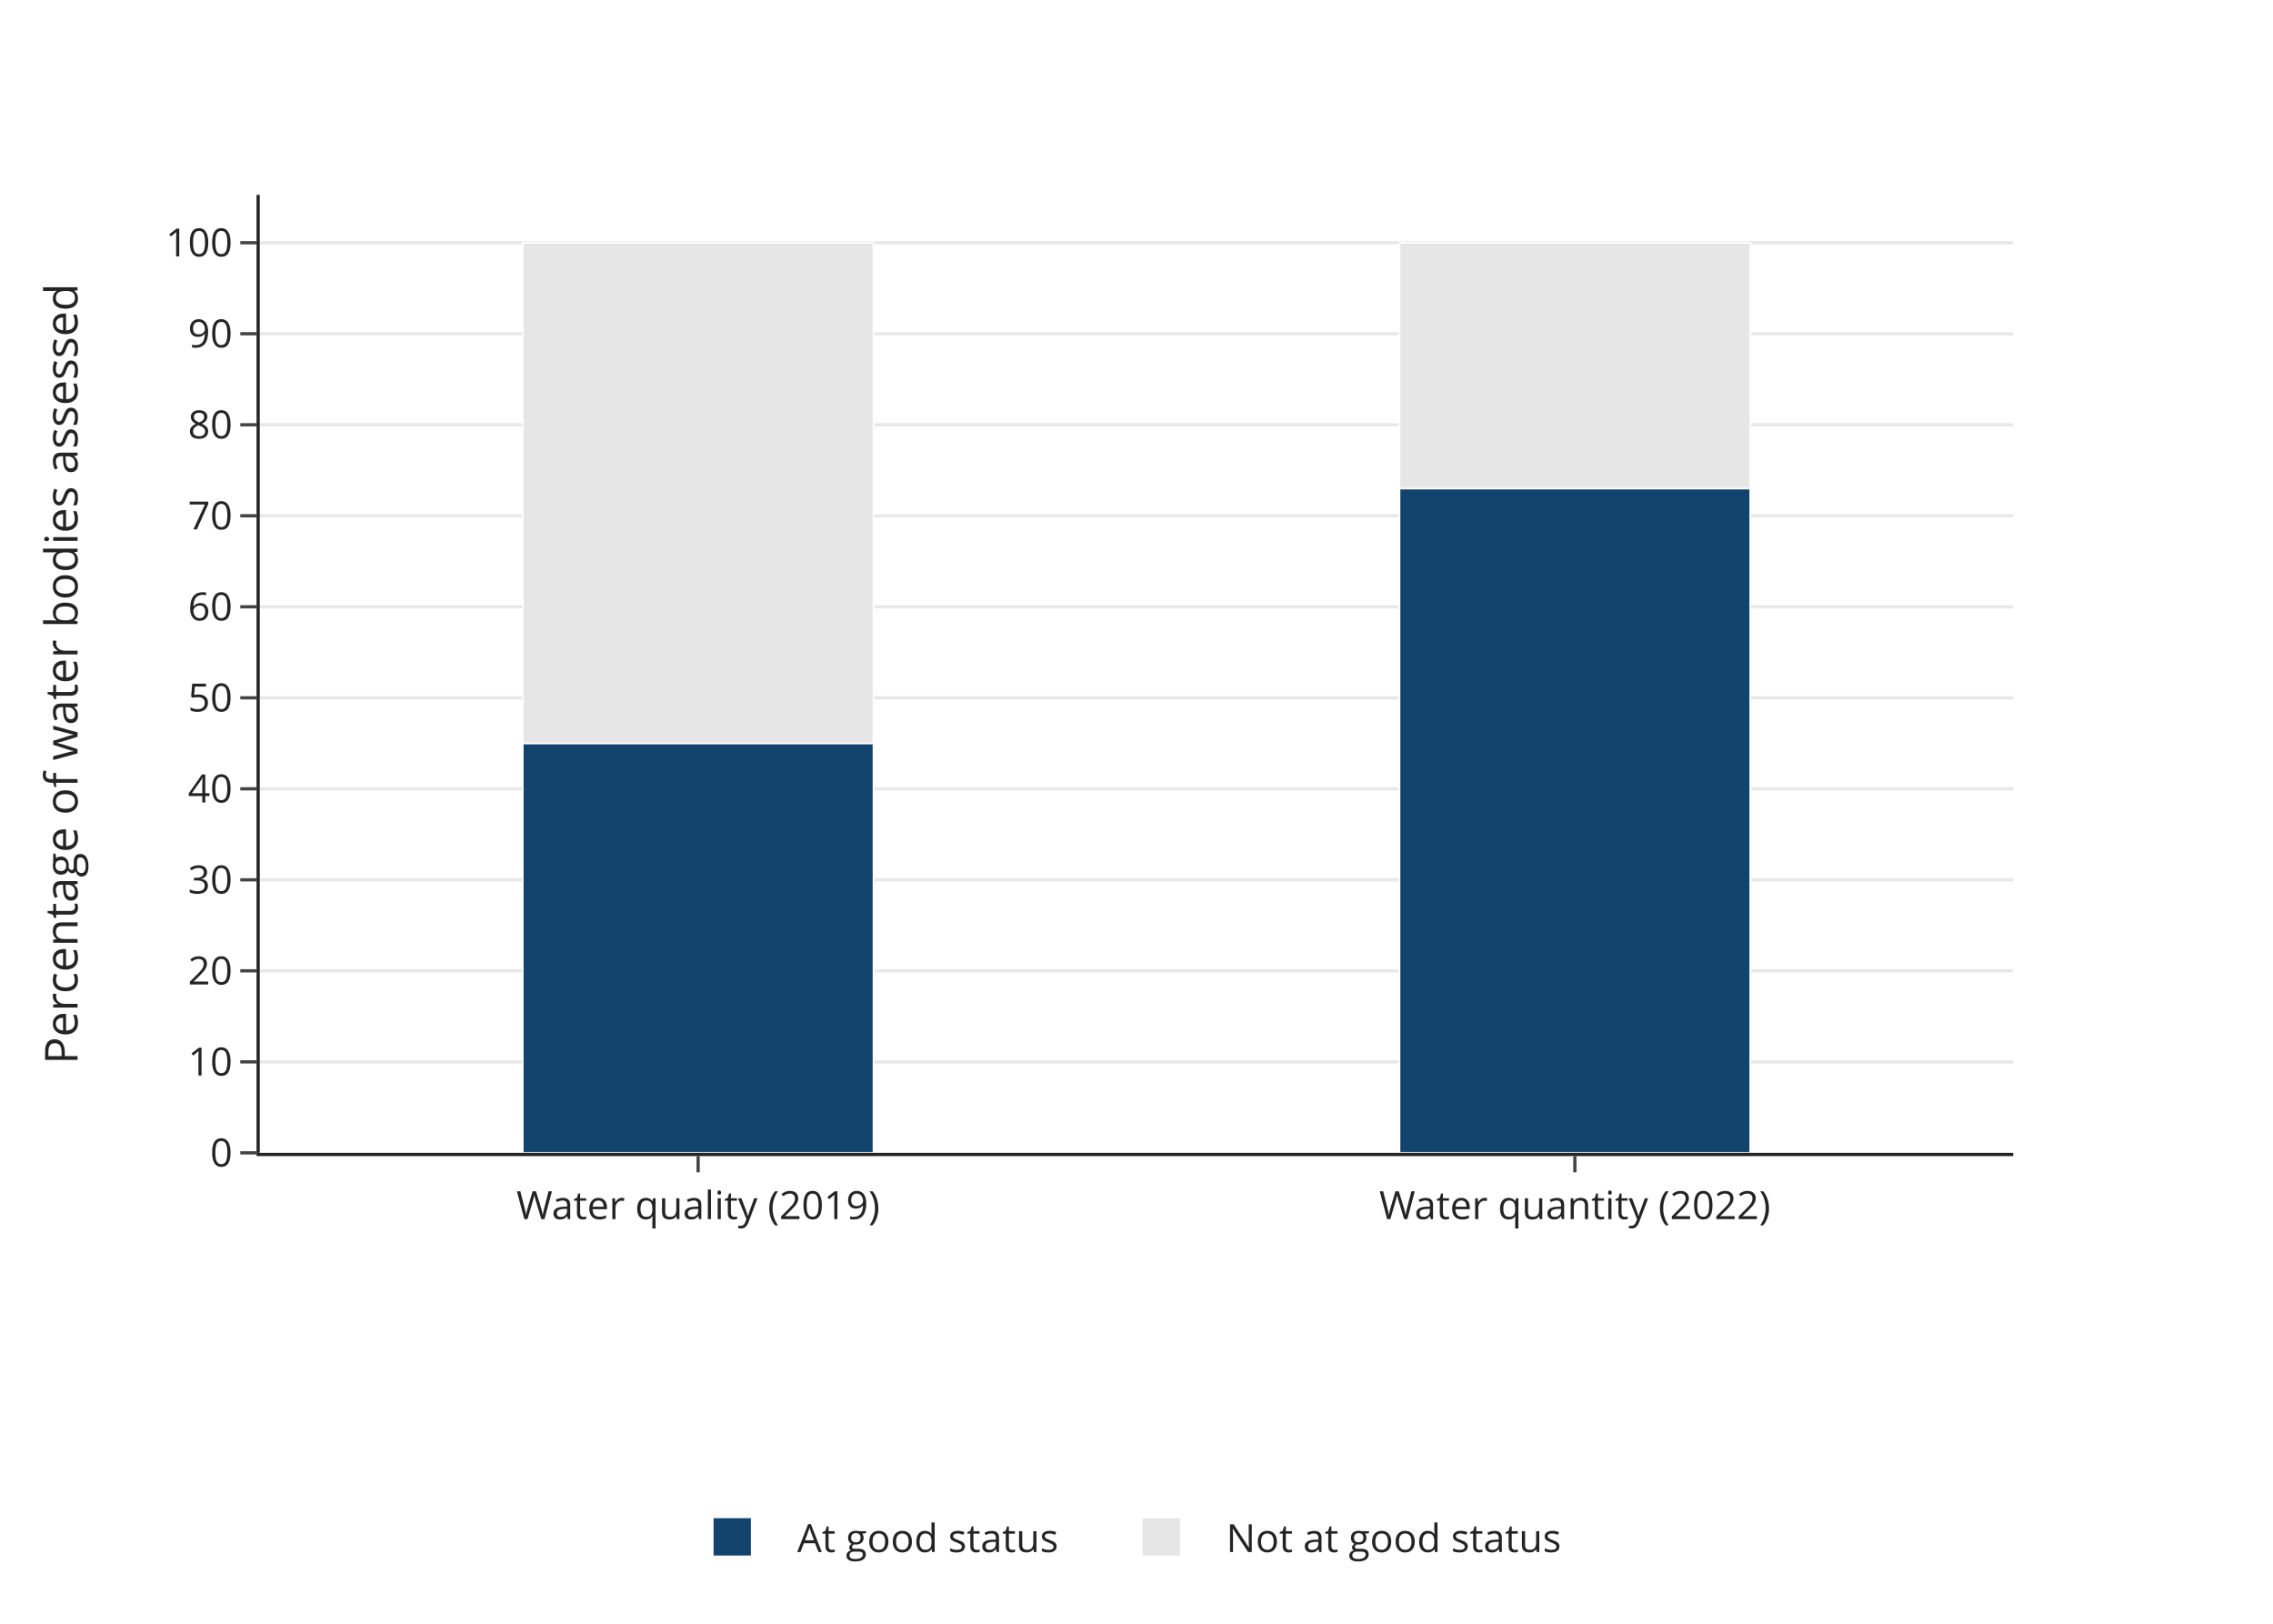
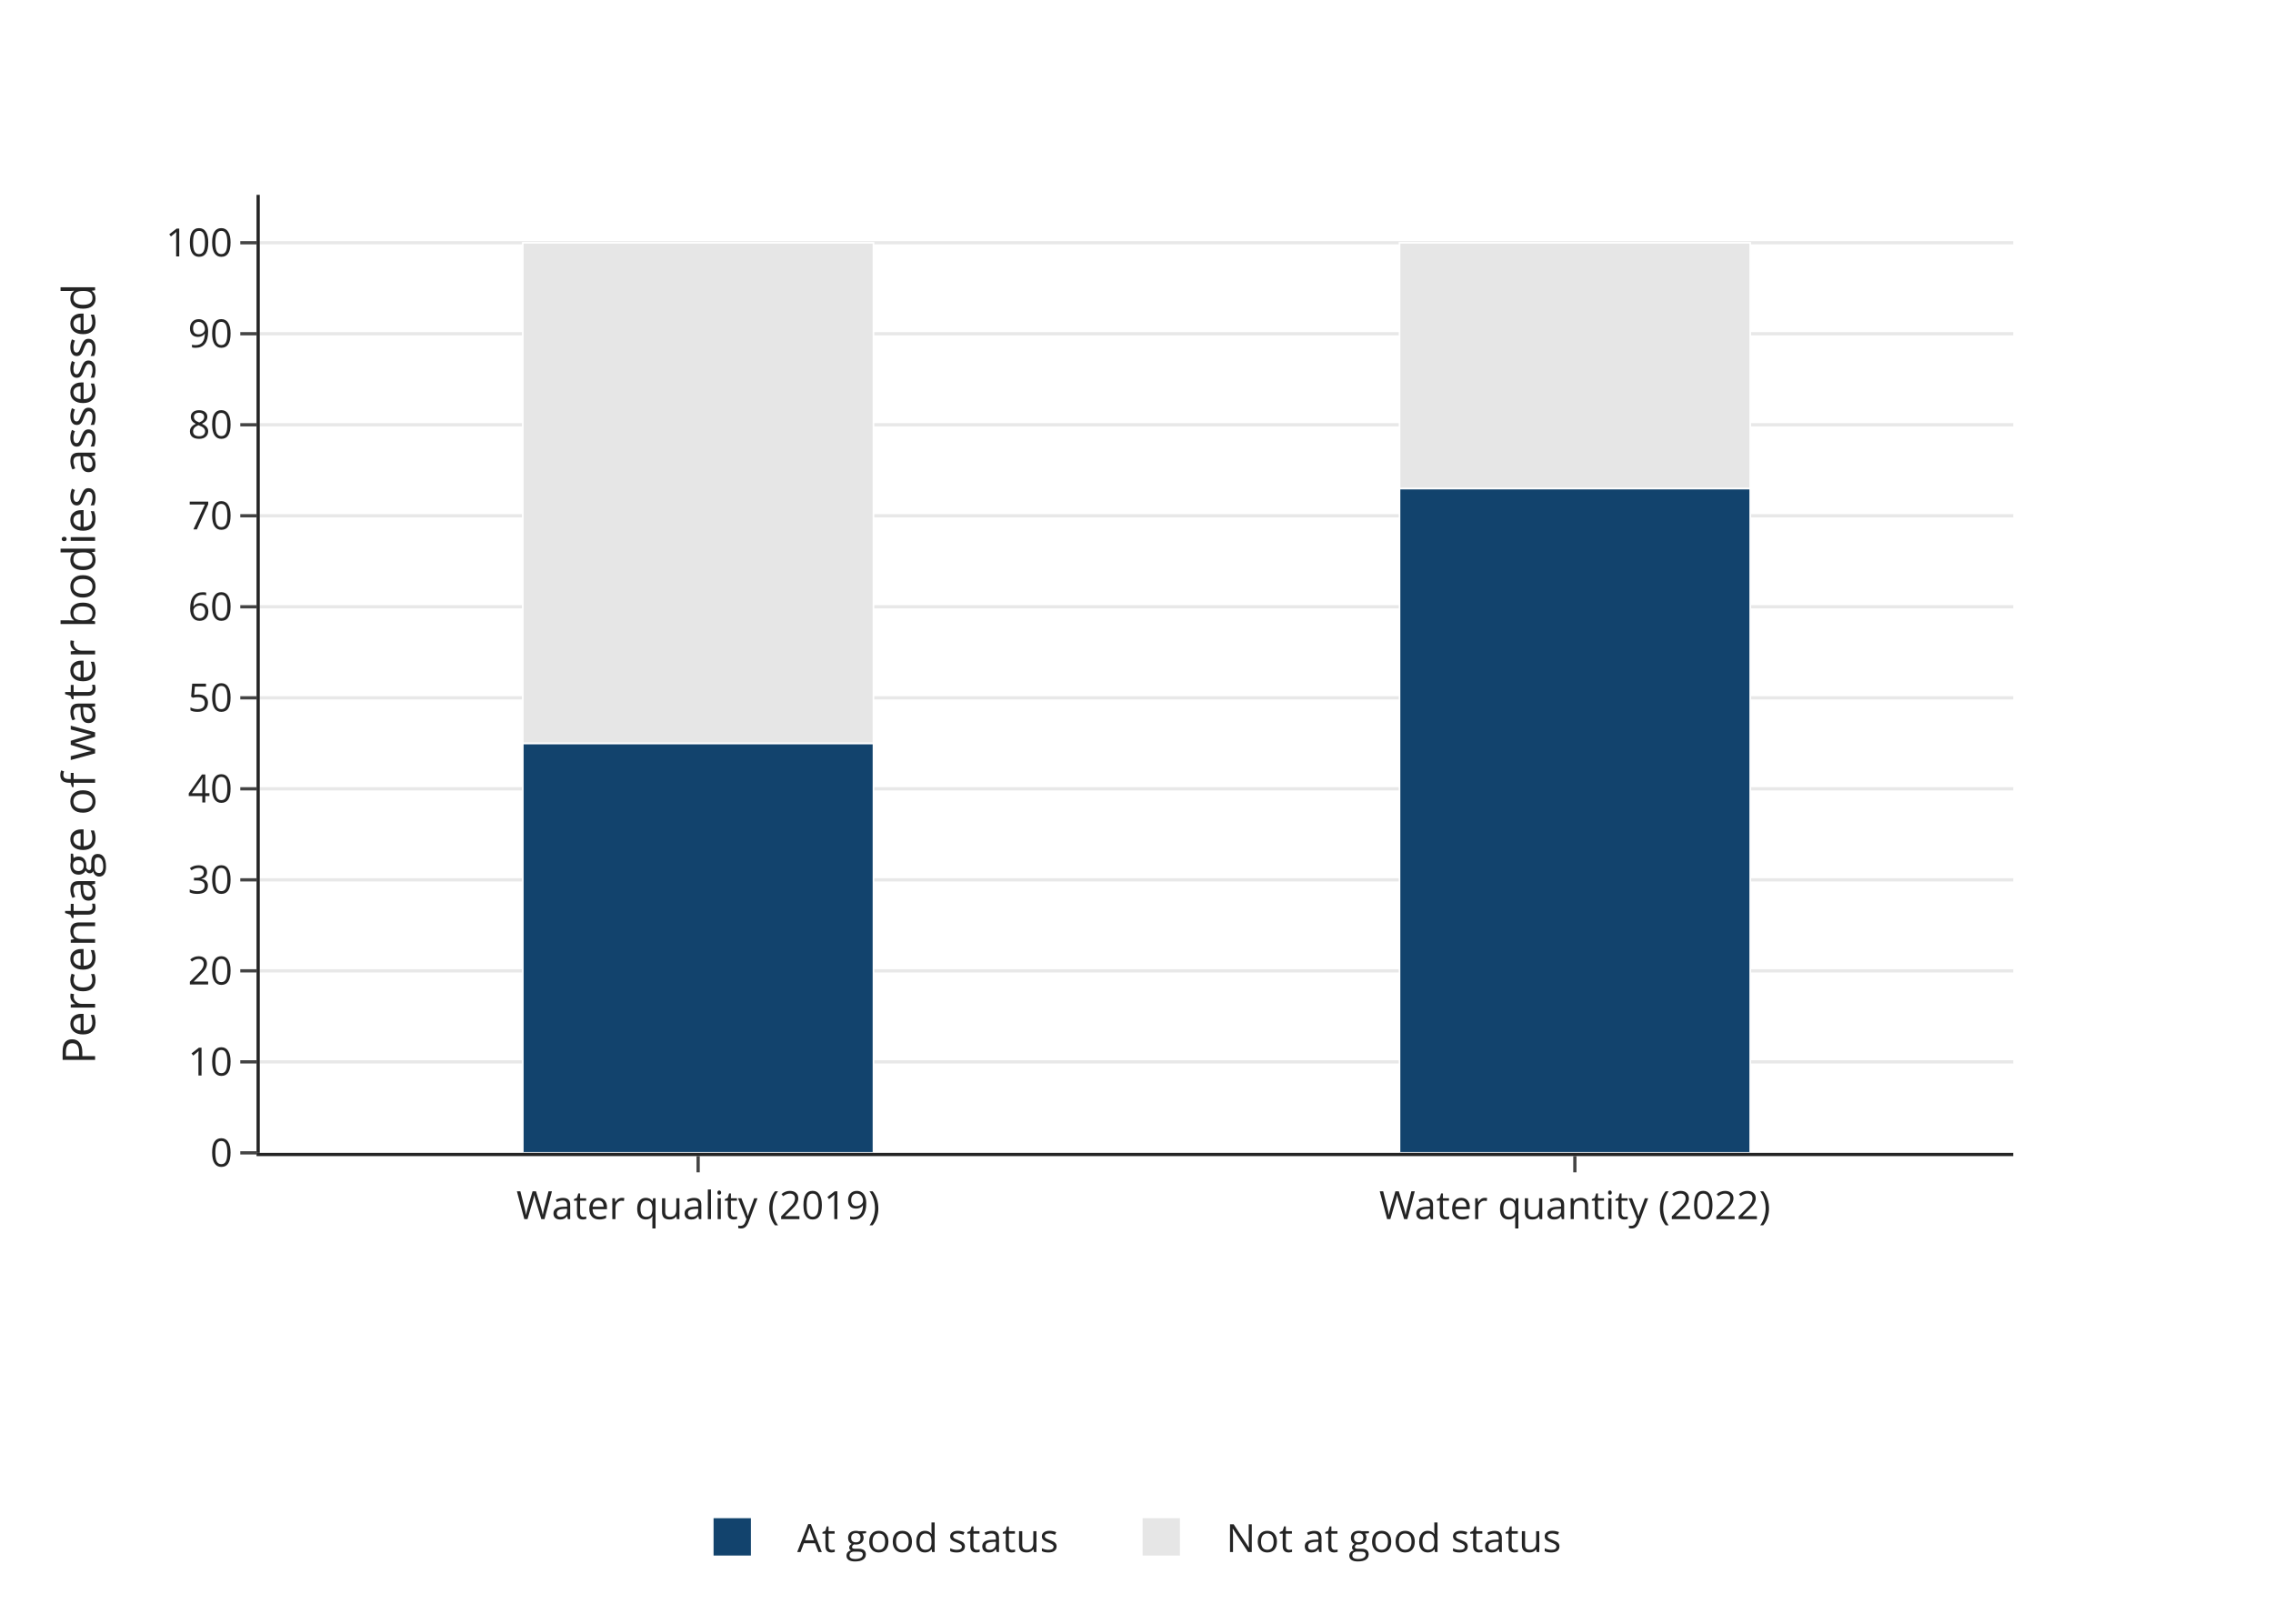
<svg xmlns="http://www.w3.org/2000/svg" class="main-svg" width="700" height="500" style="" viewBox="0 0 700 500">
  <rect x="0" y="0" width="700" height="500" style="fill: rgb(255, 255, 255); fill-opacity: 1;" />
-   <defs id="defs-71e48b">
+   <defs id="defs-0aa70f">
    <g class="clips">
-       <clipPath id="clip71e48bxyplot" class="plotclip">
+       <clipPath id="clip0aa70fxyplot" class="plotclip">
        <rect width="540" height="295" />
      </clipPath>
-       <clipPath class="axesclip" id="clip71e48bx">
+       <clipPath class="axesclip" id="clip0aa70fx">
        <rect x="80" y="0" width="540" height="500" />
      </clipPath>
-       <clipPath class="axesclip" id="clip71e48by">
+       <clipPath class="axesclip" id="clip0aa70fy">
        <rect x="0" y="60" width="700" height="295" />
      </clipPath>
-       <clipPath class="axesclip" id="clip71e48bxy">
+       <clipPath class="axesclip" id="clip0aa70fxy">
        <rect x="80" y="60" width="540" height="295" />
      </clipPath>
    </g>
    <g class="gradients" />
    <g class="patterns" />
  </defs>
  <g class="bglayer" />
  <g class="layer-below">
    <g class="imagelayer" />
    <g class="shapelayer" />
  </g>
  <g class="cartesianlayer">
    <g class="subplot xy">
      <g class="layer-subplot">
        <g class="shapelayer" />
        <g class="imagelayer" />
      </g>
      <g class="minor-gridlayer">
        <g class="x" />
        <g class="y" />
      </g>
      <g class="gridlayer">
        <g class="x" />
        <g class="y">
          <path class="ygrid crisp" transform="translate(0,326.98)" d="M80,0h540" style="stroke: rgb(232, 232, 232); stroke-opacity: 1; stroke-width: 1px;" />
          <path class="ygrid crisp" transform="translate(0,298.95)" d="M80,0h540" style="stroke: rgb(232, 232, 232); stroke-opacity: 1; stroke-width: 1px;" />
          <path class="ygrid crisp" transform="translate(0,270.93)" d="M80,0h540" style="stroke: rgb(232, 232, 232); stroke-opacity: 1; stroke-width: 1px;" />
          <path class="ygrid crisp" transform="translate(0,242.9)" d="M80,0h540" style="stroke: rgb(232, 232, 232); stroke-opacity: 1; stroke-width: 1px;" />
          <path class="ygrid crisp" transform="translate(0,214.88)" d="M80,0h540" style="stroke: rgb(232, 232, 232); stroke-opacity: 1; stroke-width: 1px;" />
          <path class="ygrid crisp" transform="translate(0,186.85)" d="M80,0h540" style="stroke: rgb(232, 232, 232); stroke-opacity: 1; stroke-width: 1px;" />
          <path class="ygrid crisp" transform="translate(0,158.82)" d="M80,0h540" style="stroke: rgb(232, 232, 232); stroke-opacity: 1; stroke-width: 1px;" />
          <path class="ygrid crisp" transform="translate(0,130.8)" d="M80,0h540" style="stroke: rgb(232, 232, 232); stroke-opacity: 1; stroke-width: 1px;" />
          <path class="ygrid crisp" transform="translate(0,102.77)" d="M80,0h540" style="stroke: rgb(232, 232, 232); stroke-opacity: 1; stroke-width: 1px;" />
          <path class="ygrid crisp" transform="translate(0,74.75)" d="M80,0h540" style="stroke: rgb(232, 232, 232); stroke-opacity: 1; stroke-width: 1px;" />
        </g>
      </g>
      <g class="zerolinelayer" />
+       <g class="layer-between">
+         <g class="shapelayer" />
+         <g class="imagelayer" />
+       </g>
      <path class="xlines-below" />
      <path class="ylines-below" />
      <g class="overlines-below" />
      <g class="xaxislayer-below" />
      <g class="yaxislayer-below" />
      <g class="overaxes-below" />
-       <g class="plot" transform="translate(80,60)" clip-path="url(#clip71e48bxyplot)">
+       <g class="plot" transform="translate(80,60)" clip-path="url(#clip0aa70fxyplot)">
        <g class="barlayer mlayer">
          <g class="trace bars" style="opacity: 1;">
            <g class="points">
              <g class="point">
-                 <path d="M81,295V168.89H189V295Z" style="vector-effect: non-scaling-stroke; opacity: 1; stroke-width: 0.5px; fill: rgb(18, 67, 109); fill-opacity: 1; stroke: rgb(255, 255, 255); stroke-opacity: 1;" />
-               </g>
-               <g class="point">
-                 <path d="M351,295V90.42H459V295Z" style="vector-effect: non-scaling-stroke; opacity: 1; stroke-width: 0.5px; fill: rgb(18, 67, 109); fill-opacity: 1; stroke: rgb(255, 255, 255); stroke-opacity: 1;" />
+                 <path d="M81,295V168.89H189V295Z" style="vector-effect: none; opacity: 1; stroke-width: 0.5px; fill: rgb(18, 67, 109); fill-opacity: 1; stroke: rgb(255, 255, 255); stroke-opacity: 1;" />
+               </g>
+               <g class="point">
+                 <path d="M351,295V90.42H459V295Z" style="vector-effect: none; opacity: 1; stroke-width: 0.5px; fill: rgb(18, 67, 109); fill-opacity: 1; stroke: rgb(255, 255, 255); stroke-opacity: 1;" />
              </g>
            </g>
          </g>
          <g class="trace bars" style="opacity: 1;">
            <g class="points">
              <g class="point">
-                 <path d="M81,168.89V14.75H189V168.89Z" style="vector-effect: non-scaling-stroke; opacity: 1; stroke-width: 0.5px; fill: rgb(230, 230, 230); fill-opacity: 1; stroke: rgb(255, 255, 255); stroke-opacity: 1;" />
-               </g>
-               <g class="point">
-                 <path d="M351,90.42V14.75H459V90.42Z" style="vector-effect: non-scaling-stroke; opacity: 1; stroke-width: 0.5px; fill: rgb(230, 230, 230); fill-opacity: 1; stroke: rgb(255, 255, 255); stroke-opacity: 1;" />
+                 <path d="M81,168.89V14.75H189V168.89Z" style="vector-effect: none; opacity: 1; stroke-width: 0.5px; fill: rgb(230, 230, 230); fill-opacity: 1; stroke: rgb(255, 255, 255); stroke-opacity: 1;" />
+               </g>
+               <g class="point">
+                 <path d="M351,90.42V14.75H459V90.42Z" style="vector-effect: none; opacity: 1; stroke-width: 0.5px; fill: rgb(230, 230, 230); fill-opacity: 1; stroke: rgb(255, 255, 255); stroke-opacity: 1;" />
              </g>
            </g>
          </g>
        </g>
      </g>
      <g class="overplot" />
      <path class="xlines-above crisp" d="M79,355.5H620" style="fill: none; stroke-width: 1px; stroke: rgb(36, 36, 36); stroke-opacity: 1;" />
      <path class="ylines-above crisp" d="M79.5,60V355" style="fill: none; stroke-width: 1px; stroke: rgb(36, 36, 36); stroke-opacity: 1;" />
      <g class="overlines-above" />
      <g class="xaxislayer-above">
        <path class="xtick ticks crisp" d="M0,356v5" transform="translate(215,0)" style="stroke: rgb(68, 68, 68); stroke-opacity: 1; stroke-width: 1px;" />
        <path class="xtick ticks crisp" d="M0,356v5" transform="translate(485,0)" style="stroke: rgb(68, 68, 68); stroke-opacity: 1; stroke-width: 1px;" />
        <g class="xtick">
          <text text-anchor="middle" x="0" y="375.4" transform="translate(215,0)" style="font-family: 'Open Sans', verdana, arial, sans-serif; font-size: 12px; fill: rgb(36, 36, 36); fill-opacity: 1; white-space: pre; opacity: 1;">Water quality (2019)</text>
        </g>
        <g class="xtick">
          <text text-anchor="middle" x="0" y="375.4" transform="translate(485,0)" style="font-family: 'Open Sans', verdana, arial, sans-serif; font-size: 12px; fill: rgb(36, 36, 36); fill-opacity: 1; white-space: pre; opacity: 1;">Water quantity (2022)</text>
        </g>
      </g>
      <g class="yaxislayer-above">
        <path class="ytick ticks crisp" d="M79,0h-5" transform="translate(0,355)" style="stroke: rgb(68, 68, 68); stroke-opacity: 1; stroke-width: 1px;" />
        <path class="ytick ticks crisp" d="M79,0h-5" transform="translate(0,326.98)" style="stroke: rgb(68, 68, 68); stroke-opacity: 1; stroke-width: 1px;" />
        <path class="ytick ticks crisp" d="M79,0h-5" transform="translate(0,298.95)" style="stroke: rgb(68, 68, 68); stroke-opacity: 1; stroke-width: 1px;" />
        <path class="ytick ticks crisp" d="M79,0h-5" transform="translate(0,270.93)" style="stroke: rgb(68, 68, 68); stroke-opacity: 1; stroke-width: 1px;" />
        <path class="ytick ticks crisp" d="M79,0h-5" transform="translate(0,242.9)" style="stroke: rgb(68, 68, 68); stroke-opacity: 1; stroke-width: 1px;" />
        <path class="ytick ticks crisp" d="M79,0h-5" transform="translate(0,214.88)" style="stroke: rgb(68, 68, 68); stroke-opacity: 1; stroke-width: 1px;" />
        <path class="ytick ticks crisp" d="M79,0h-5" transform="translate(0,186.85)" style="stroke: rgb(68, 68, 68); stroke-opacity: 1; stroke-width: 1px;" />
        <path class="ytick ticks crisp" d="M79,0h-5" transform="translate(0,158.82)" style="stroke: rgb(68, 68, 68); stroke-opacity: 1; stroke-width: 1px;" />
        <path class="ytick ticks crisp" d="M79,0h-5" transform="translate(0,130.8)" style="stroke: rgb(68, 68, 68); stroke-opacity: 1; stroke-width: 1px;" />
        <path class="ytick ticks crisp" d="M79,0h-5" transform="translate(0,102.77)" style="stroke: rgb(68, 68, 68); stroke-opacity: 1; stroke-width: 1px;" />
        <path class="ytick ticks crisp" d="M79,0h-5" transform="translate(0,74.75)" style="stroke: rgb(68, 68, 68); stroke-opacity: 1; stroke-width: 1px;" />
        <g class="ytick">
          <text text-anchor="end" x="71.6" y="4.2" transform="translate(0,355)" style="font-family: 'Open Sans', verdana, arial, sans-serif; font-size: 12px; fill: rgb(36, 36, 36); fill-opacity: 1; white-space: pre; opacity: 1;">0</text>
        </g>
        <g class="ytick">
          <text text-anchor="end" x="71.6" y="4.2" style="font-family: 'Open Sans', verdana, arial, sans-serif; font-size: 12px; fill: rgb(36, 36, 36); fill-opacity: 1; white-space: pre; opacity: 1;" transform="translate(0,326.98)">10</text>
        </g>
        <g class="ytick">
          <text text-anchor="end" x="71.6" y="4.2" style="font-family: 'Open Sans', verdana, arial, sans-serif; font-size: 12px; fill: rgb(36, 36, 36); fill-opacity: 1; white-space: pre; opacity: 1;" transform="translate(0,298.95)">20</text>
        </g>
        <g class="ytick">
          <text text-anchor="end" x="71.6" y="4.2" style="font-family: 'Open Sans', verdana, arial, sans-serif; font-size: 12px; fill: rgb(36, 36, 36); fill-opacity: 1; white-space: pre; opacity: 1;" transform="translate(0,270.93)">30</text>
        </g>
        <g class="ytick">
          <text text-anchor="end" x="71.6" y="4.2" style="font-family: 'Open Sans', verdana, arial, sans-serif; font-size: 12px; fill: rgb(36, 36, 36); fill-opacity: 1; white-space: pre; opacity: 1;" transform="translate(0,242.9)">40</text>
        </g>
        <g class="ytick">
          <text text-anchor="end" x="71.6" y="4.2" style="font-family: 'Open Sans', verdana, arial, sans-serif; font-size: 12px; fill: rgb(36, 36, 36); fill-opacity: 1; white-space: pre; opacity: 1;" transform="translate(0,214.88)">50</text>
        </g>
        <g class="ytick">
          <text text-anchor="end" x="71.6" y="4.2" style="font-family: 'Open Sans', verdana, arial, sans-serif; font-size: 12px; fill: rgb(36, 36, 36); fill-opacity: 1; white-space: pre; opacity: 1;" transform="translate(0,186.85)">60</text>
        </g>
        <g class="ytick">
          <text text-anchor="end" x="71.6" y="4.2" style="font-family: 'Open Sans', verdana, arial, sans-serif; font-size: 12px; fill: rgb(36, 36, 36); fill-opacity: 1; white-space: pre; opacity: 1;" transform="translate(0,158.82)">70</text>
        </g>
        <g class="ytick">
          <text text-anchor="end" x="71.6" y="4.2" style="font-family: 'Open Sans', verdana, arial, sans-serif; font-size: 12px; fill: rgb(36, 36, 36); fill-opacity: 1; white-space: pre; opacity: 1;" transform="translate(0,130.8)">80</text>
        </g>
        <g class="ytick">
          <text text-anchor="end" x="71.6" y="4.2" style="font-family: 'Open Sans', verdana, arial, sans-serif; font-size: 12px; fill: rgb(36, 36, 36); fill-opacity: 1; white-space: pre; opacity: 1;" transform="translate(0,102.77)">90</text>
        </g>
        <g class="ytick">
          <text text-anchor="end" x="71.6" y="4.2" style="font-family: 'Open Sans', verdana, arial, sans-serif; font-size: 12px; fill: rgb(36, 36, 36); fill-opacity: 1; white-space: pre; opacity: 1;" transform="translate(0,74.75)">100</text>
        </g>
      </g>
      <g class="overaxes-above" />
    </g>
  </g>
  <g class="polarlayer" />
  <g class="smithlayer" />
  <g class="ternarylayer" />
  <g class="geolayer" />
  <g class="funnelarealayer" />
  <g class="pielayer" />
  <g class="iciclelayer" />
  <g class="treemaplayer" />
  <g class="sunburstlayer" />
  <g class="glimages" />
-   <defs id="topdefs-71e48b">
+   <defs id="topdefs-0aa70f">
    <g class="clips" />
-     <clipPath id="legend71e48b">
+     <clipPath id="legend0aa70f">
      <rect width="289" height="29" x="0" y="0" />
    </clipPath>
  </defs>
  <g class="layer-above">
    <g class="imagelayer" />
    <g class="shapelayer" />
  </g>
  <g class="infolayer">
    <g class="legend" pointer-events="all" transform="translate(205.5,458.75)">
-       <rect class="bg" shape-rendering="crispEdges" style="stroke: rgb(68, 68, 68); stroke-opacity: 1; fill: rgb(255, 255, 255); fill-opacity: 1; stroke-width: 0px;" width="289" height="29" x="0" y="0" />
-       <g class="scrollbox" transform="" clip-path="url(#legend71e48b)">
+       <rect class="bg" shape-rendering="crispEdges" width="289" height="29" x="0" y="0" style="stroke: rgb(68, 68, 68); stroke-opacity: 1; fill: rgb(255, 255, 255); fill-opacity: 1; stroke-width: 0px;" />
+       <g class="scrollbox" transform="" clip-path="url(#legend0aa70f)">
        <g class="groups" transform="">
          <g class="traces" transform="translate(0,14.5)" style="opacity: 1;">
            <text class="legendtext" text-anchor="start" x="40" y="4.68" style="font-family: 'Open Sans', verdana, arial, sans-serif; font-size: 12px; fill: rgb(36, 36, 36); fill-opacity: 1; white-space: pre;">At good status</text>
            <g class="layers" style="opacity: 1;">
              <g class="legendfill" />
              <g class="legendlines" />
              <g class="legendsymbols">
                <g class="legendpoints">
                  <path class="legendundefined" d="M6,6H-6V-6H6Z" transform="translate(20,0)" style="stroke-width: 0.5px; fill: rgb(18, 67, 109); fill-opacity: 1; stroke: rgb(255, 255, 255); stroke-opacity: 1;" />
                </g>
              </g>
            </g>
            <rect class="legendtoggle" x="0" y="-9.5" width="129.625" height="19" style="fill: rgb(0, 0, 0); fill-opacity: 0;" />
          </g>
        </g>
        <g class="groups" transform="translate(132.125,0)">
          <g class="traces" transform="translate(0,14.5)" style="opacity: 1;">
            <text class="legendtext" text-anchor="start" x="40" y="4.68" style="font-family: 'Open Sans', verdana, arial, sans-serif; font-size: 12px; fill: rgb(36, 36, 36); fill-opacity: 1; white-space: pre;">Not at good status</text>
            <g class="layers" style="opacity: 1;">
              <g class="legendfill" />
              <g class="legendlines" />
              <g class="legendsymbols">
                <g class="legendpoints">
                  <path class="legendundefined" d="M6,6H-6V-6H6Z" transform="translate(20,0)" style="stroke-width: 0.5px; fill: rgb(230, 230, 230); fill-opacity: 1; stroke: rgb(255, 255, 255); stroke-opacity: 1;" />
                </g>
              </g>
            </g>
            <rect class="legendtoggle" x="0" y="-9.5" width="153.828" height="19" style="fill: rgb(0, 0, 0); fill-opacity: 0;" />
          </g>
        </g>
      </g>
-       <rect class="scrollbar" rx="20" ry="3" width="0" height="0" style="fill: rgb(128, 139, 164); fill-opacity: 1;" x="0" y="0" />
+       <rect class="scrollbar" rx="20" ry="3" width="0" height="0" x="0" y="0" style="fill: rgb(128, 139, 164); fill-opacity: 1;" />
    </g>
    <g class="g-gtitle" />
    <g class="g-xtitle" />
    <g class="g-ytitle">
-       <text class="ytitle" transform="rotate(-90,23.8875,207.5)" x="23.888" y="207.5" text-anchor="middle" style="font-family: 'Open Sans', verdana, arial, sans-serif; font-size: 14px; fill: rgb(36, 36, 36); opacity: 1; font-weight: normal; white-space: pre;">Percentage of water bodies assessed</text>
+       <text class="ytitle" transform="rotate(-90,29.2875,207.5)" x="29.288" y="207.5" text-anchor="middle" style="font-family: 'Open Sans', verdana, arial, sans-serif; font-size: 14px; fill: rgb(36, 36, 36); opacity: 1; white-space: pre;">Percentage of water bodies assessed</text>
    </g>
  </g>
</svg>
